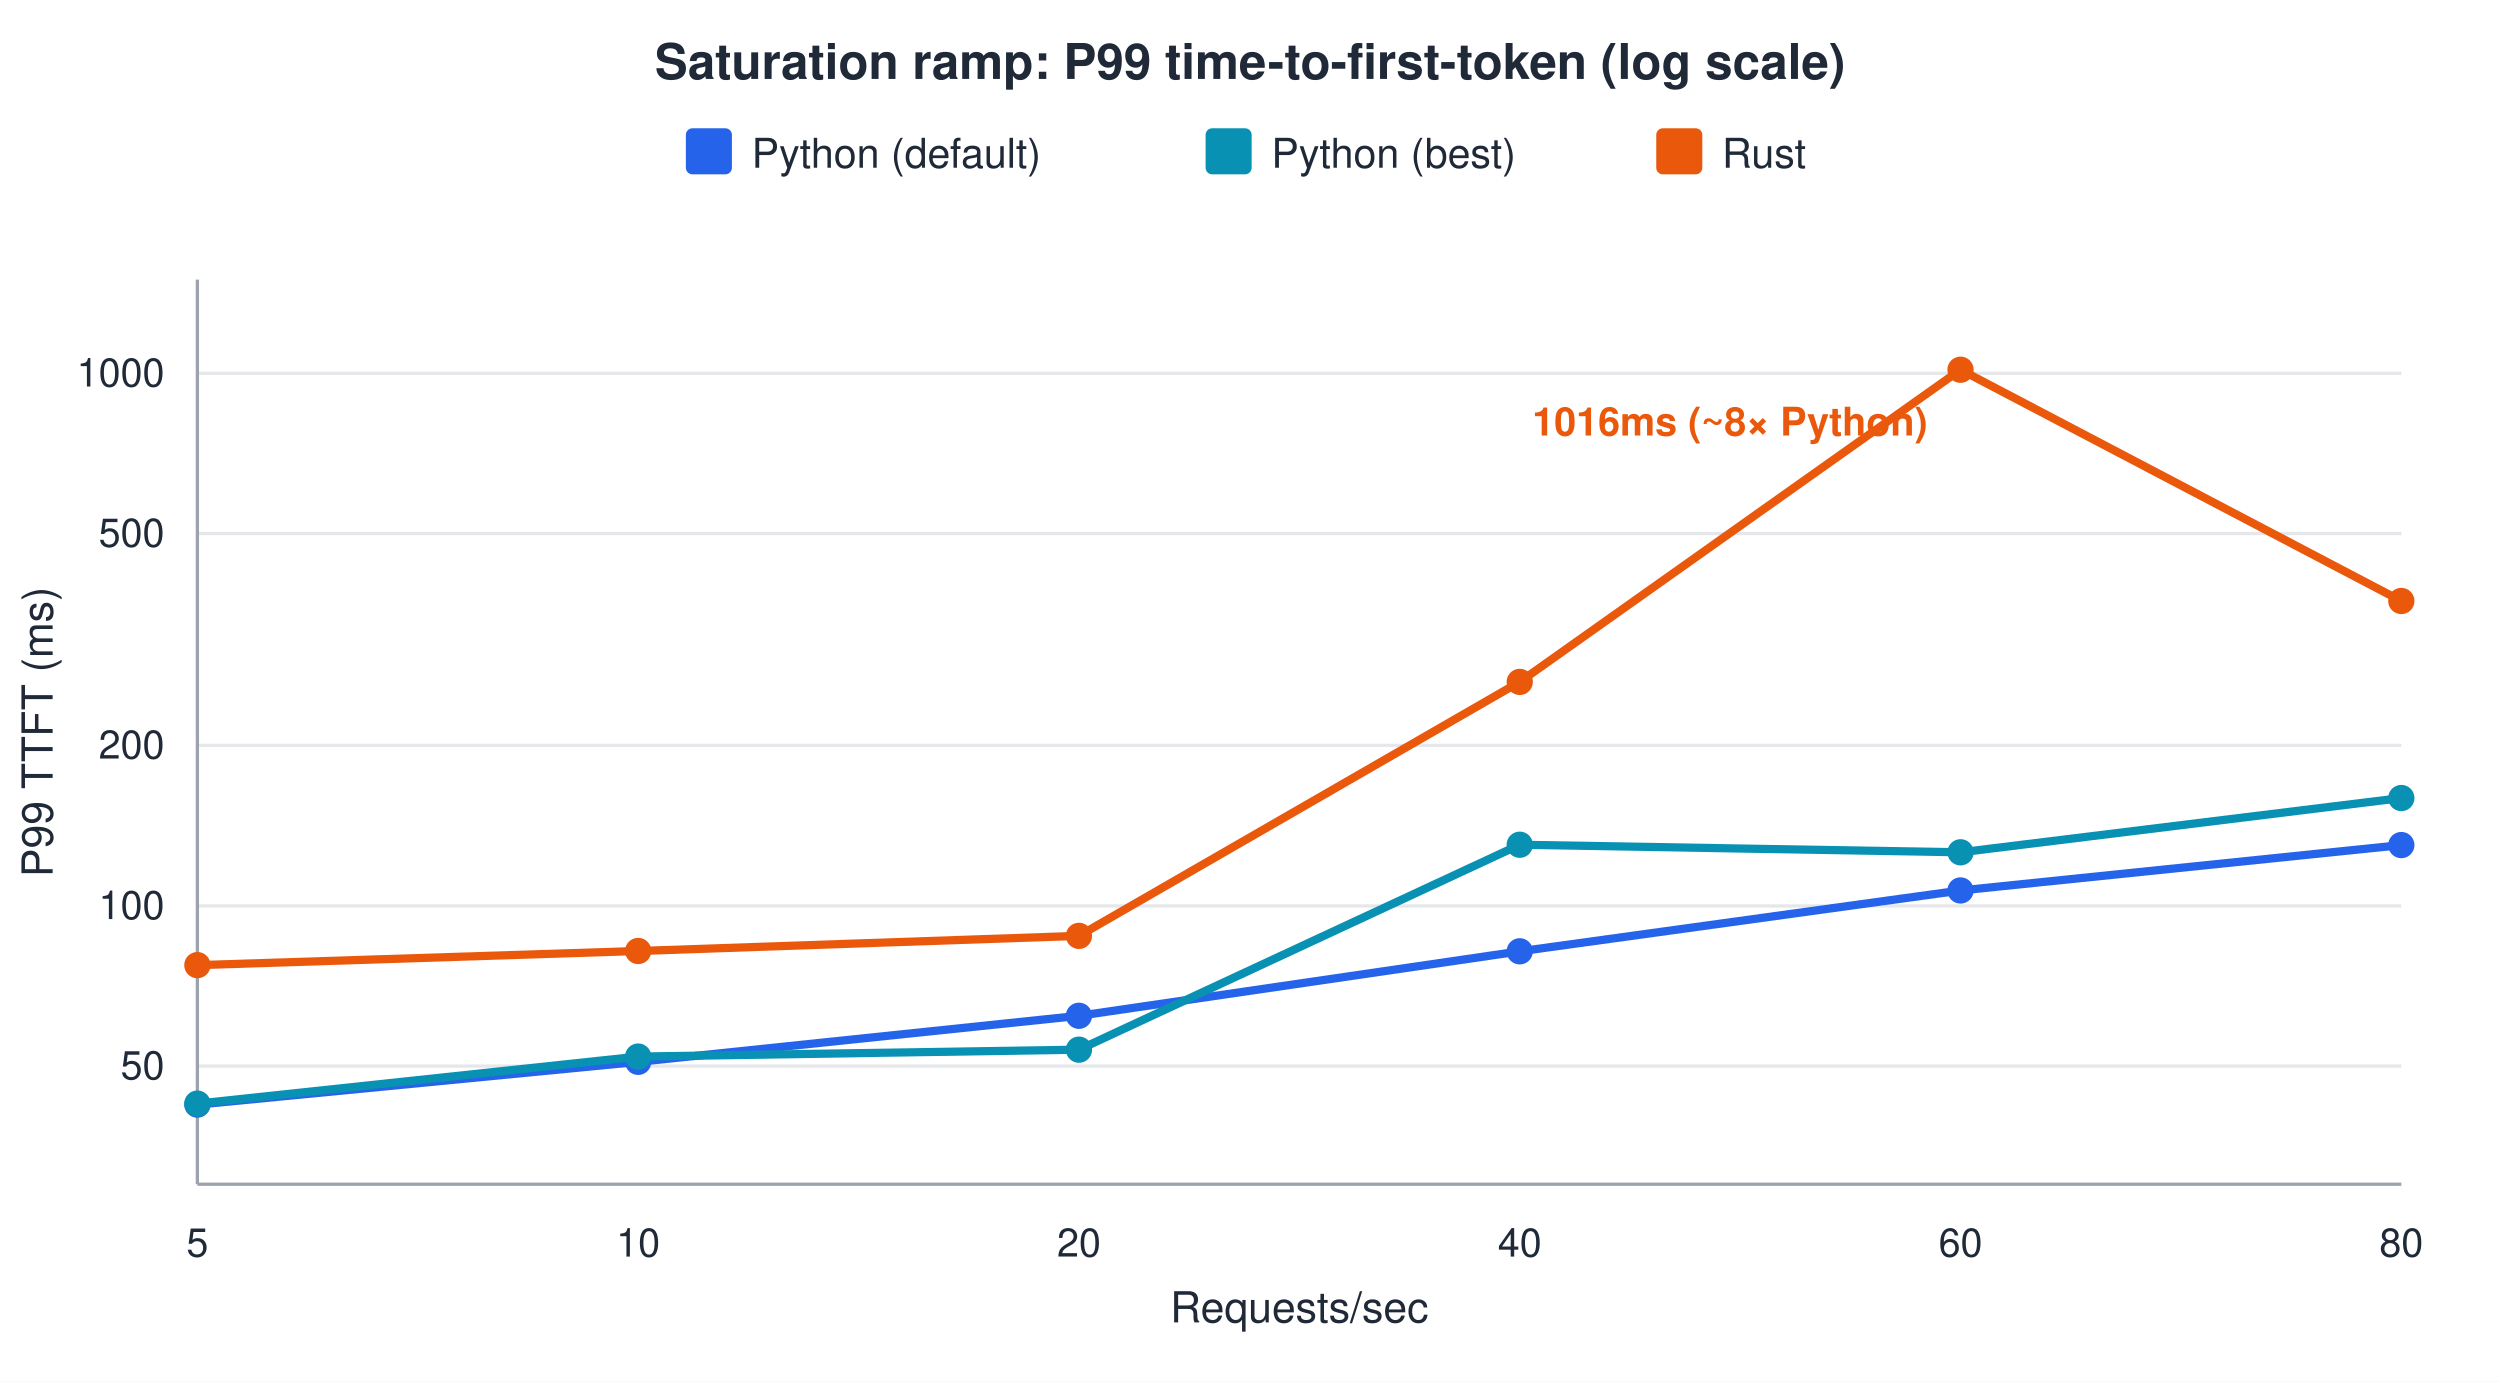
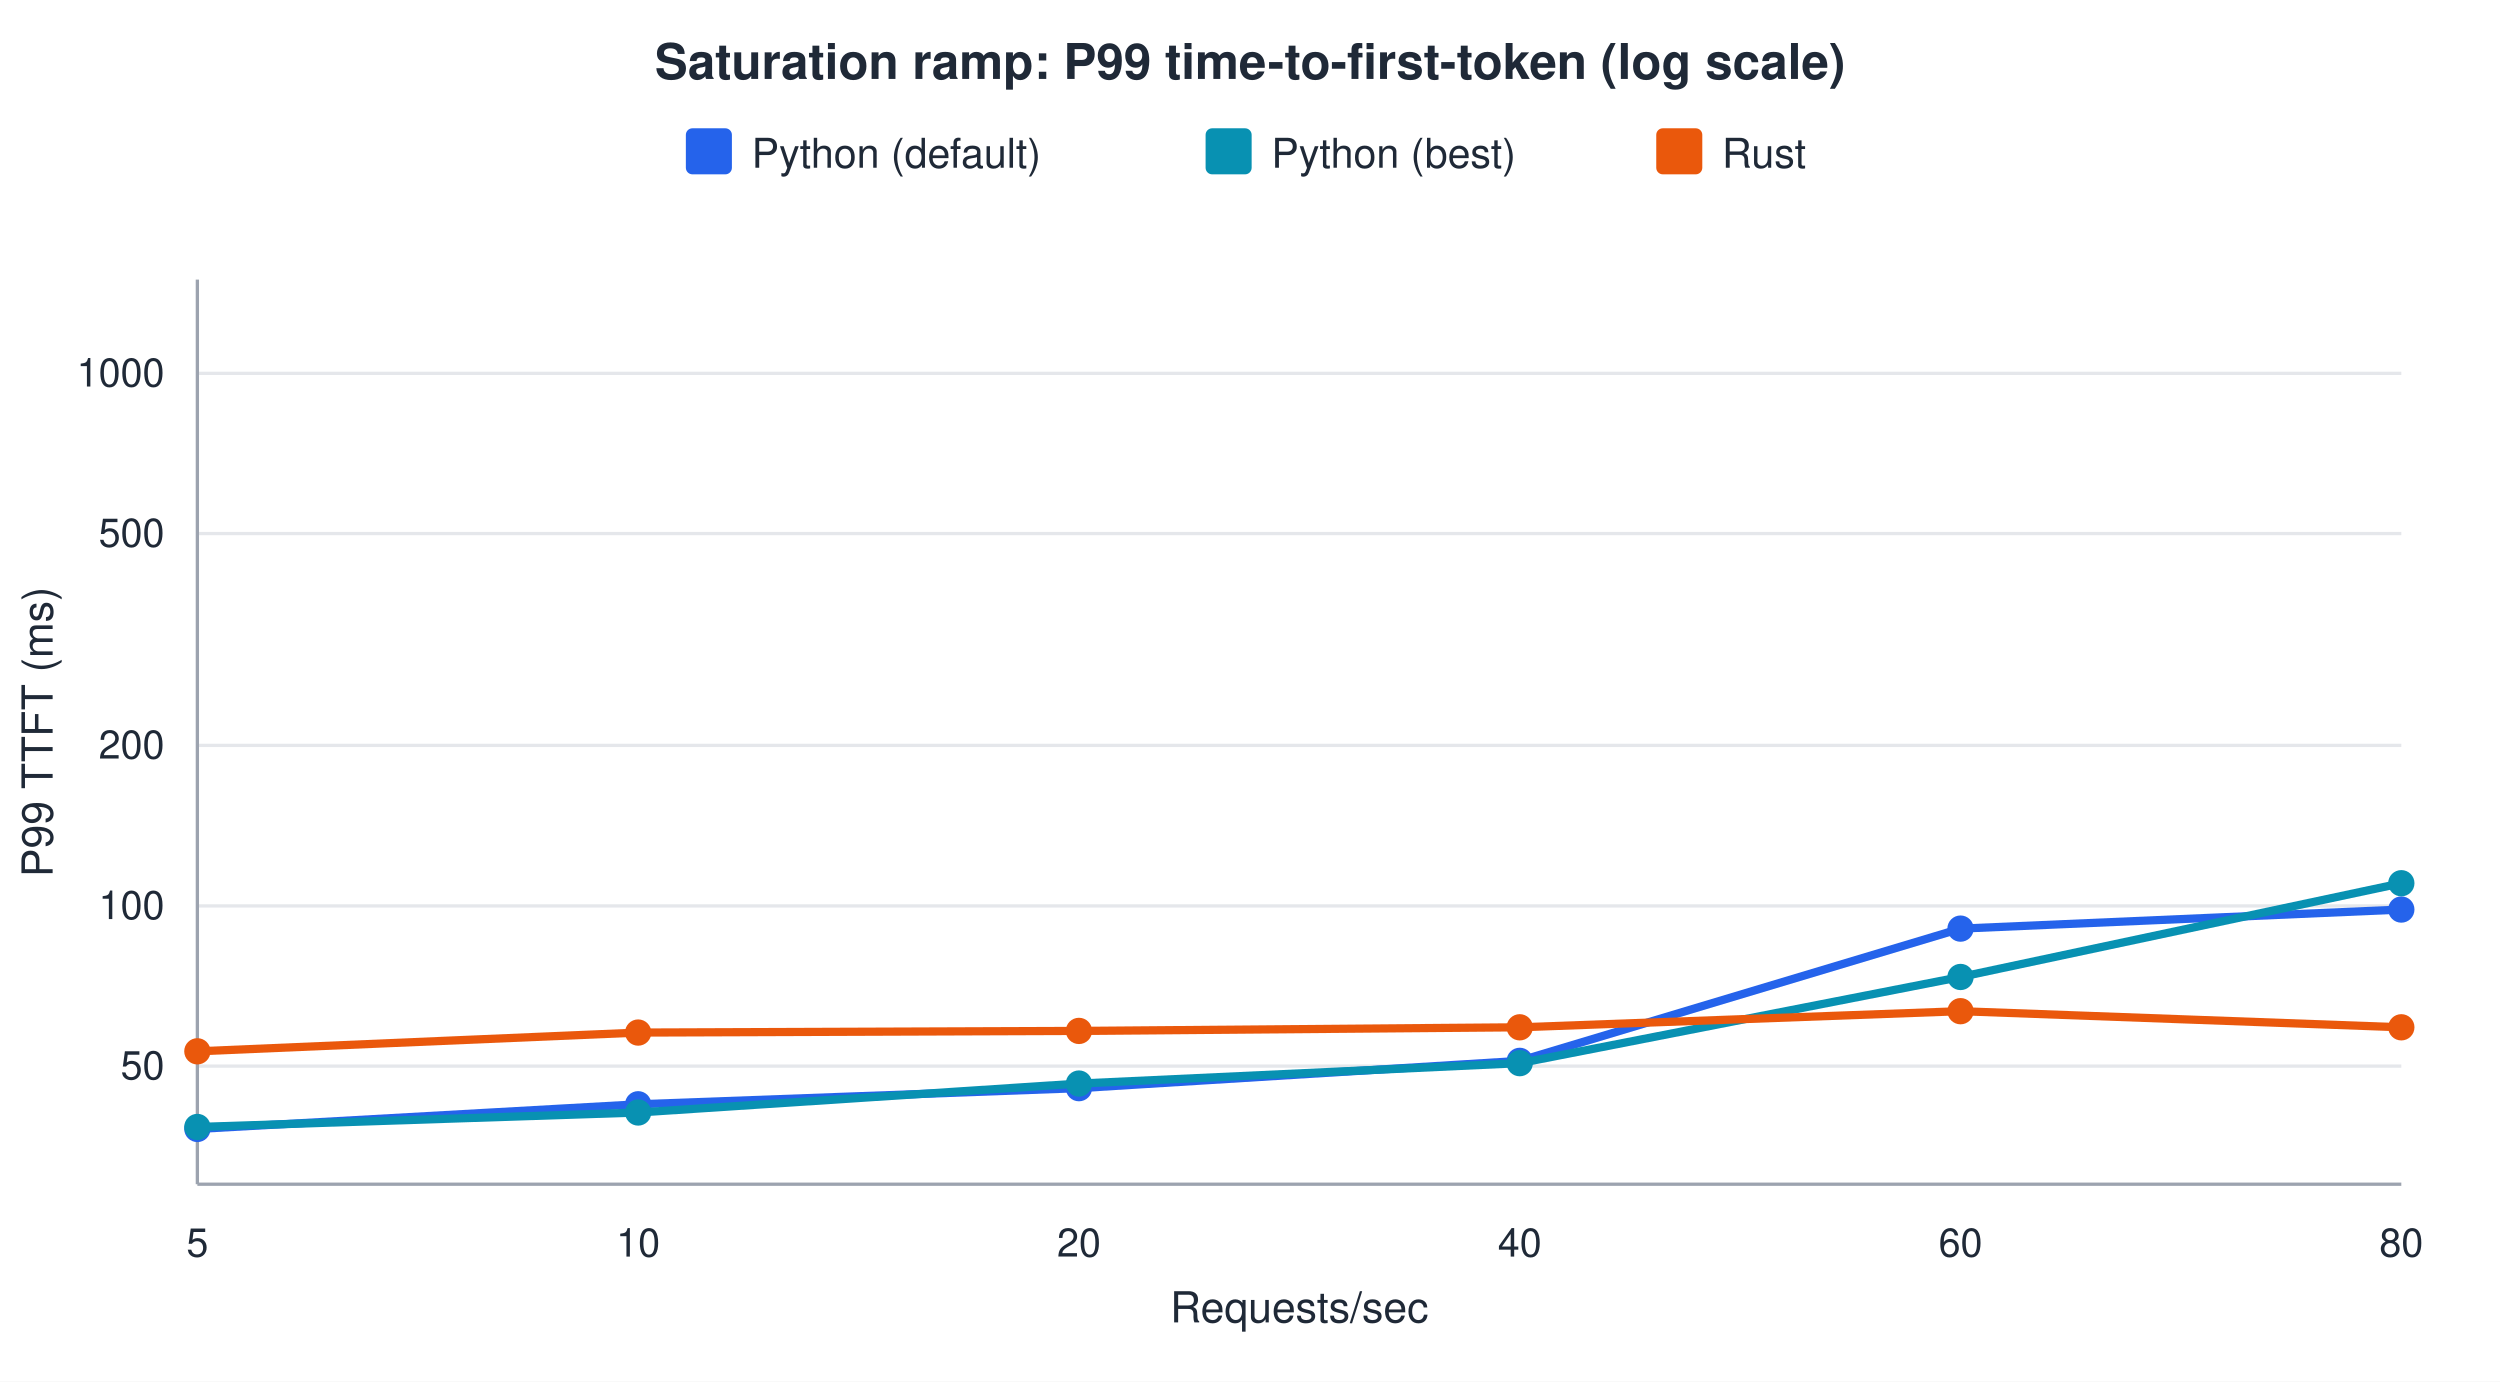
<svg xmlns="http://www.w3.org/2000/svg" width="760" height="420" viewBox="0 0 760 420">
  <rect x="0" y="0" width="760" height="420" fill="#ffffff" />
  <text x="380.0" y="24.0" font-family="-apple-system,BlinkMacSystemFont,Segoe UI,Helvetica,Arial,sans-serif" font-size="15" text-anchor="middle" font-weight="600" fill="#1f2937">Saturation ramp: P99 time-to-first-token (log scale)</text>
  <rect x="208.5" y="39.0" width="14" height="14" fill="#2563eb" rx="2" />
  <text x="228.5" y="51.0" font-family="-apple-system,BlinkMacSystemFont,Segoe UI,Helvetica,Arial,sans-serif" font-size="12.5" text-anchor="start" font-weight="normal" fill="#1f2937">Python (default)</text>
  <rect x="366.5" y="39.0" width="14" height="14" fill="#0891b2" rx="2" />
  <text x="386.5" y="51.0" font-family="-apple-system,BlinkMacSystemFont,Segoe UI,Helvetica,Arial,sans-serif" font-size="12.5" text-anchor="start" font-weight="normal" fill="#1f2937">Python (best)</text>
  <rect x="503.5" y="39.0" width="14" height="14" fill="#ea580c" rx="2" />
  <text x="523.5" y="51.0" font-family="-apple-system,BlinkMacSystemFont,Segoe UI,Helvetica,Arial,sans-serif" font-size="12.5" text-anchor="start" font-weight="normal" fill="#1f2937">Rust</text>
  <line x1="60" y1="324.1" x2="730" y2="324.1" stroke="#e5e7eb" stroke-width="1" />
  <text x="50.0" y="328.1" font-family="-apple-system,BlinkMacSystemFont,Segoe UI,Helvetica,Arial,sans-serif" font-size="12" text-anchor="end" font-weight="normal" fill="#1f2937">50</text>
  <line x1="60" y1="275.4" x2="730" y2="275.4" stroke="#e5e7eb" stroke-width="1" />
  <text x="50.0" y="279.4" font-family="-apple-system,BlinkMacSystemFont,Segoe UI,Helvetica,Arial,sans-serif" font-size="12" text-anchor="end" font-weight="normal" fill="#1f2937">100</text>
  <line x1="60" y1="226.6" x2="730" y2="226.6" stroke="#e5e7eb" stroke-width="1" />
  <text x="50.0" y="230.6" font-family="-apple-system,BlinkMacSystemFont,Segoe UI,Helvetica,Arial,sans-serif" font-size="12" text-anchor="end" font-weight="normal" fill="#1f2937">200</text>
  <line x1="60" y1="162.2" x2="730" y2="162.2" stroke="#e5e7eb" stroke-width="1" />
  <text x="50.0" y="166.2" font-family="-apple-system,BlinkMacSystemFont,Segoe UI,Helvetica,Arial,sans-serif" font-size="12" text-anchor="end" font-weight="normal" fill="#1f2937">500</text>
  <line x1="60" y1="113.5" x2="730" y2="113.5" stroke="#e5e7eb" stroke-width="1" />
  <text x="50.0" y="117.5" font-family="-apple-system,BlinkMacSystemFont,Segoe UI,Helvetica,Arial,sans-serif" font-size="12" text-anchor="end" font-weight="normal" fill="#1f2937">1000</text>
  <line x1="60" y1="85" x2="60" y2="360" stroke="#9ca3af" stroke-width="1" />
  <line x1="60" y1="360" x2="730" y2="360" stroke="#9ca3af" stroke-width="1" />
  <text x="60.0" y="382.0" font-family="-apple-system,BlinkMacSystemFont,Segoe UI,Helvetica,Arial,sans-serif" font-size="12" text-anchor="middle" font-weight="normal" fill="#1f2937">5</text>
  <text x="194.0" y="382.0" font-family="-apple-system,BlinkMacSystemFont,Segoe UI,Helvetica,Arial,sans-serif" font-size="12" text-anchor="middle" font-weight="normal" fill="#1f2937">10</text>
  <text x="328.0" y="382.0" font-family="-apple-system,BlinkMacSystemFont,Segoe UI,Helvetica,Arial,sans-serif" font-size="12" text-anchor="middle" font-weight="normal" fill="#1f2937">20</text>
  <text x="462.0" y="382.0" font-family="-apple-system,BlinkMacSystemFont,Segoe UI,Helvetica,Arial,sans-serif" font-size="12" text-anchor="middle" font-weight="normal" fill="#1f2937">40</text>
  <text x="596.0" y="382.0" font-family="-apple-system,BlinkMacSystemFont,Segoe UI,Helvetica,Arial,sans-serif" font-size="12" text-anchor="middle" font-weight="normal" fill="#1f2937">60</text>
  <text x="730.0" y="382.0" font-family="-apple-system,BlinkMacSystemFont,Segoe UI,Helvetica,Arial,sans-serif" font-size="12" text-anchor="middle" font-weight="normal" fill="#1f2937">80</text>
  <text x="395.0" y="402.0" font-family="-apple-system,BlinkMacSystemFont,Segoe UI,Helvetica,Arial,sans-serif" font-size="13" text-anchor="middle" font-weight="500" fill="#1f2937">Requests/sec</text>
  <text transform="rotate(-90 16 222.5)" x="16.0" y="222.5" font-family="-apple-system,BlinkMacSystemFont,Segoe UI,Helvetica,Arial,sans-serif" font-size="13" text-anchor="middle" font-weight="500" fill="#1f2937">P99 TTFT (ms)</text>
-   <polyline points="60.0,335.8 194.0,322.8 328.0,308.8 462.0,289.2 596.0,270.7 730.0,256.9" fill="none" stroke="#2563eb" stroke-width="2.5" />
-   <circle cx="60.0" cy="335.8" r="4" fill="#2563eb" />
-   <circle cx="194.0" cy="322.8" r="4" fill="#2563eb" />
-   <circle cx="328.0" cy="308.8" r="4" fill="#2563eb" />
-   <circle cx="462.0" cy="289.2" r="4" fill="#2563eb" />
-   <circle cx="596.0" cy="270.7" r="4" fill="#2563eb" />
-   <circle cx="730.0" cy="256.9" r="4" fill="#2563eb" />
-   <polyline points="60.0,335.5 194.0,321.2 328.0,319.1 462.0,256.8 596.0,259.1 730.0,242.6" fill="none" stroke="#0891b2" stroke-width="2.5" />
-   <circle cx="60.0" cy="335.5" r="4" fill="#0891b2" />
-   <circle cx="194.0" cy="321.2" r="4" fill="#0891b2" />
-   <circle cx="328.0" cy="319.1" r="4" fill="#0891b2" />
-   <circle cx="462.0" cy="256.8" r="4" fill="#0891b2" />
-   <circle cx="596.0" cy="259.1" r="4" fill="#0891b2" />
-   <circle cx="730.0" cy="242.6" r="4" fill="#0891b2" />
-   <polyline points="60.0,293.4 194.0,289.1 328.0,284.5 462.0,207.3 596.0,112.4 730.0,182.7" fill="none" stroke="#ea580c" stroke-width="2.5" />
-   <circle cx="60.0" cy="293.4" r="4" fill="#ea580c" />
-   <circle cx="194.0" cy="289.1" r="4" fill="#ea580c" />
-   <circle cx="328.0" cy="284.5" r="4" fill="#ea580c" />
-   <circle cx="462.0" cy="207.3" r="4" fill="#ea580c" />
-   <circle cx="596.0" cy="112.4" r="4" fill="#ea580c" />
-   <circle cx="730.0" cy="182.7" r="4" fill="#ea580c" />
-   <text x="586.0" y="132.4" font-family="-apple-system,BlinkMacSystemFont,Segoe UI,Helvetica,Arial,sans-serif" font-size="12" text-anchor="end" font-weight="600" fill="#ea580c">1016ms (~8× Python)</text>
+   <polyline points="60.0,343.2 194.0,335.7 328.0,330.8 462.0,322.5 596.0,282.3 730.0,276.5" fill="none" stroke="#2563eb" stroke-width="2.5" />
+   <circle cx="60.0" cy="343.2" r="4" fill="#2563eb" />
+   <circle cx="194.0" cy="335.7" r="4" fill="#2563eb" />
+   <circle cx="328.0" cy="330.8" r="4" fill="#2563eb" />
+   <circle cx="462.0" cy="322.5" r="4" fill="#2563eb" />
+   <circle cx="596.0" cy="282.3" r="4" fill="#2563eb" />
+   <circle cx="730.0" cy="276.5" r="4" fill="#2563eb" />
+   <polyline points="60.0,342.6 194.0,338.2 328.0,329.4 462.0,323.2 596.0,297.0 730.0,268.5" fill="none" stroke="#0891b2" stroke-width="2.5" />
+   <circle cx="60.0" cy="342.6" r="4" fill="#0891b2" />
+   <circle cx="194.0" cy="338.2" r="4" fill="#0891b2" />
+   <circle cx="328.0" cy="329.4" r="4" fill="#0891b2" />
+   <circle cx="462.0" cy="323.2" r="4" fill="#0891b2" />
+   <circle cx="596.0" cy="297.0" r="4" fill="#0891b2" />
+   <circle cx="730.0" cy="268.5" r="4" fill="#0891b2" />
+   <polyline points="60.0,319.6 194.0,313.9 328.0,313.4 462.0,312.3 596.0,307.4 730.0,312.3" fill="none" stroke="#ea580c" stroke-width="2.5" />
+   <circle cx="60.0" cy="319.6" r="4" fill="#ea580c" />
+   <circle cx="194.0" cy="313.9" r="4" fill="#ea580c" />
+   <circle cx="328.0" cy="313.4" r="4" fill="#ea580c" />
+   <circle cx="462.0" cy="312.3" r="4" fill="#ea580c" />
+   <circle cx="596.0" cy="307.4" r="4" fill="#ea580c" />
+   <circle cx="730.0" cy="312.3" r="4" fill="#ea580c" />
</svg>
